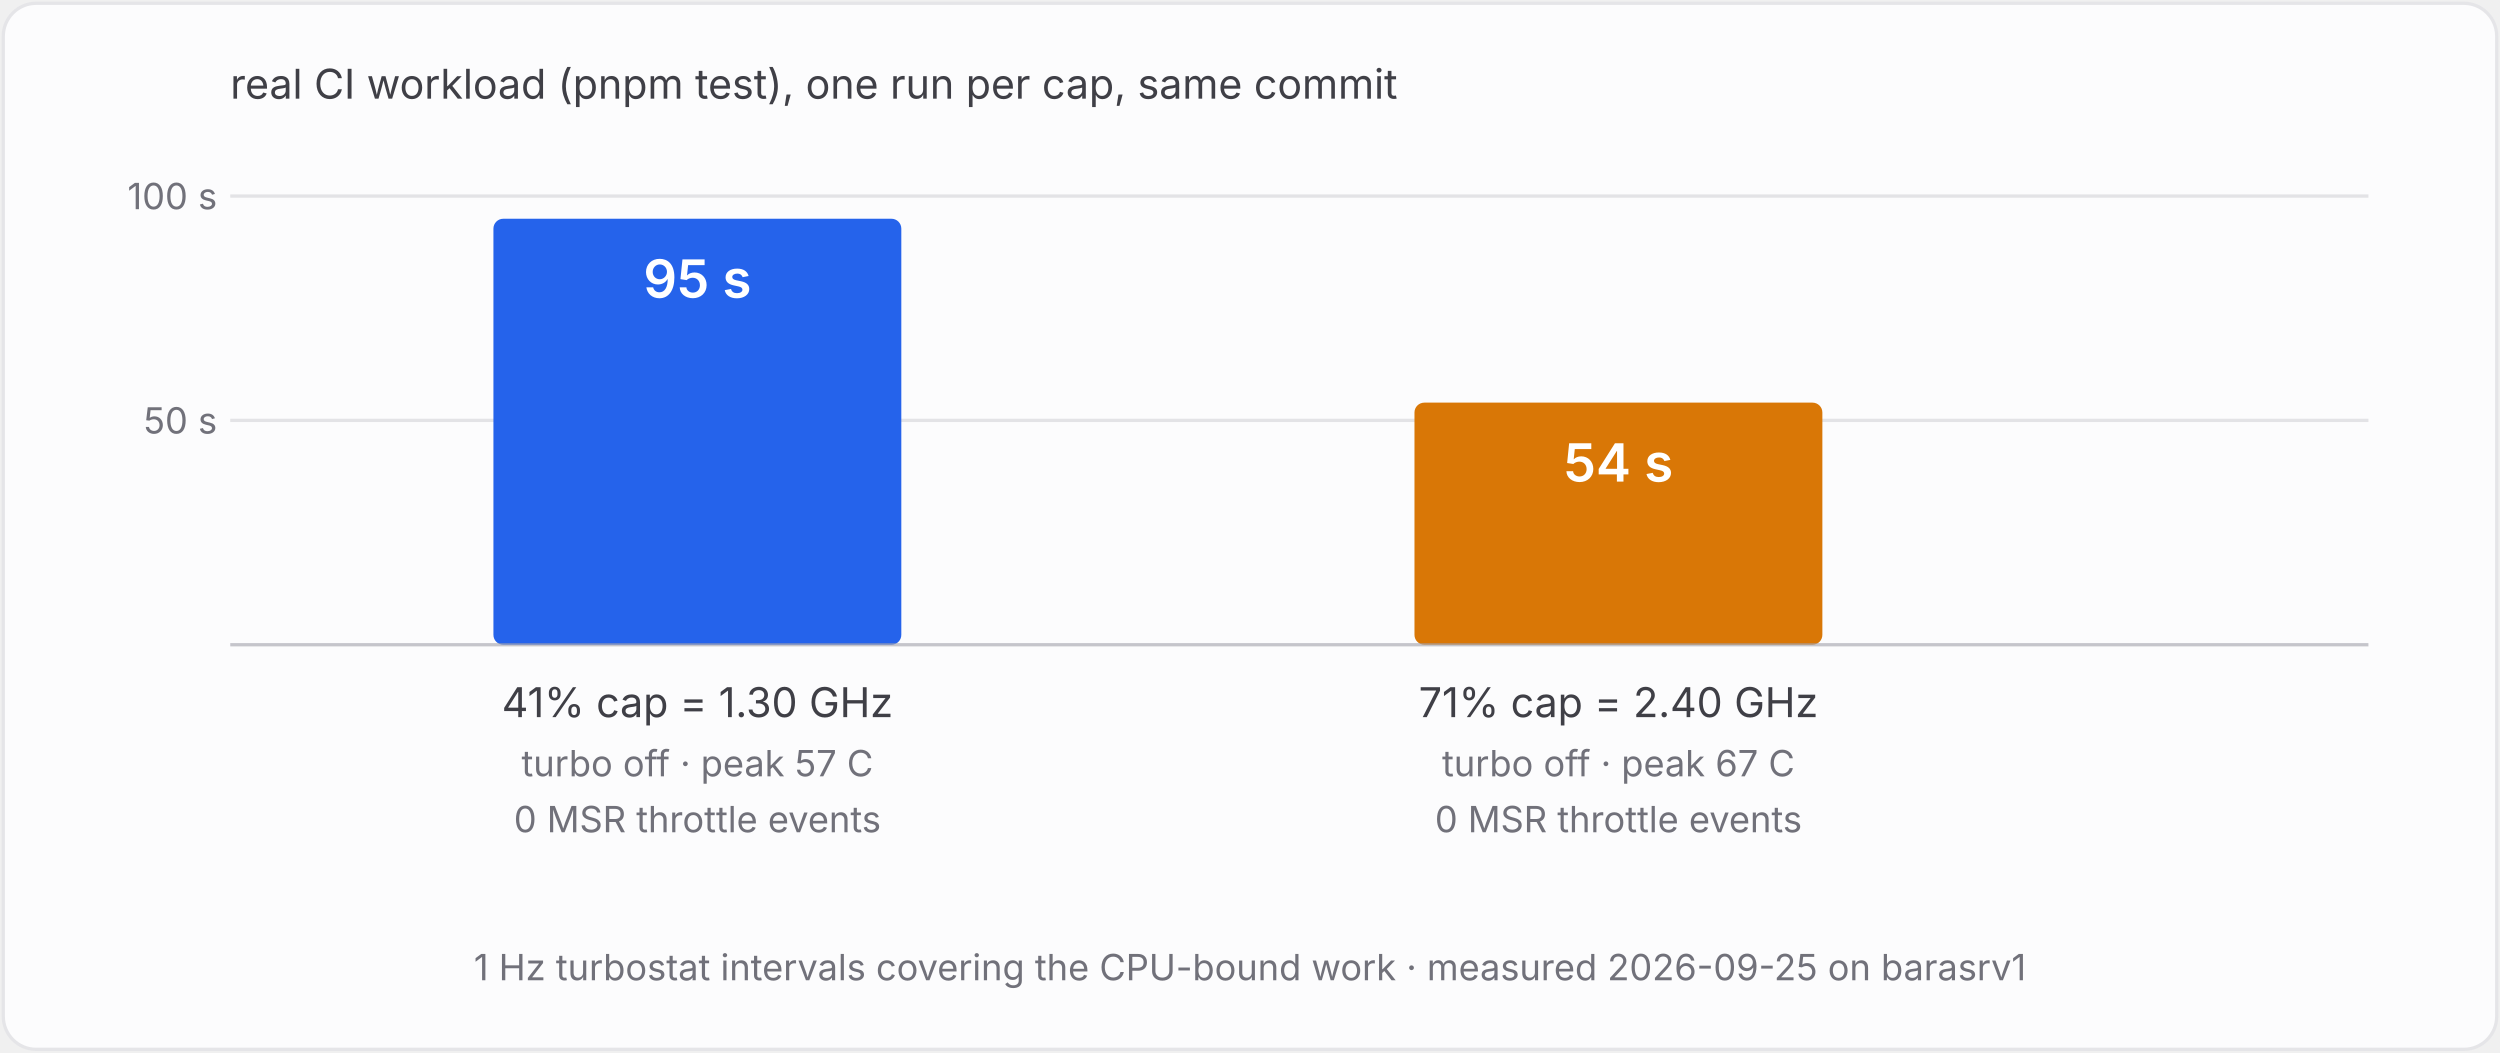
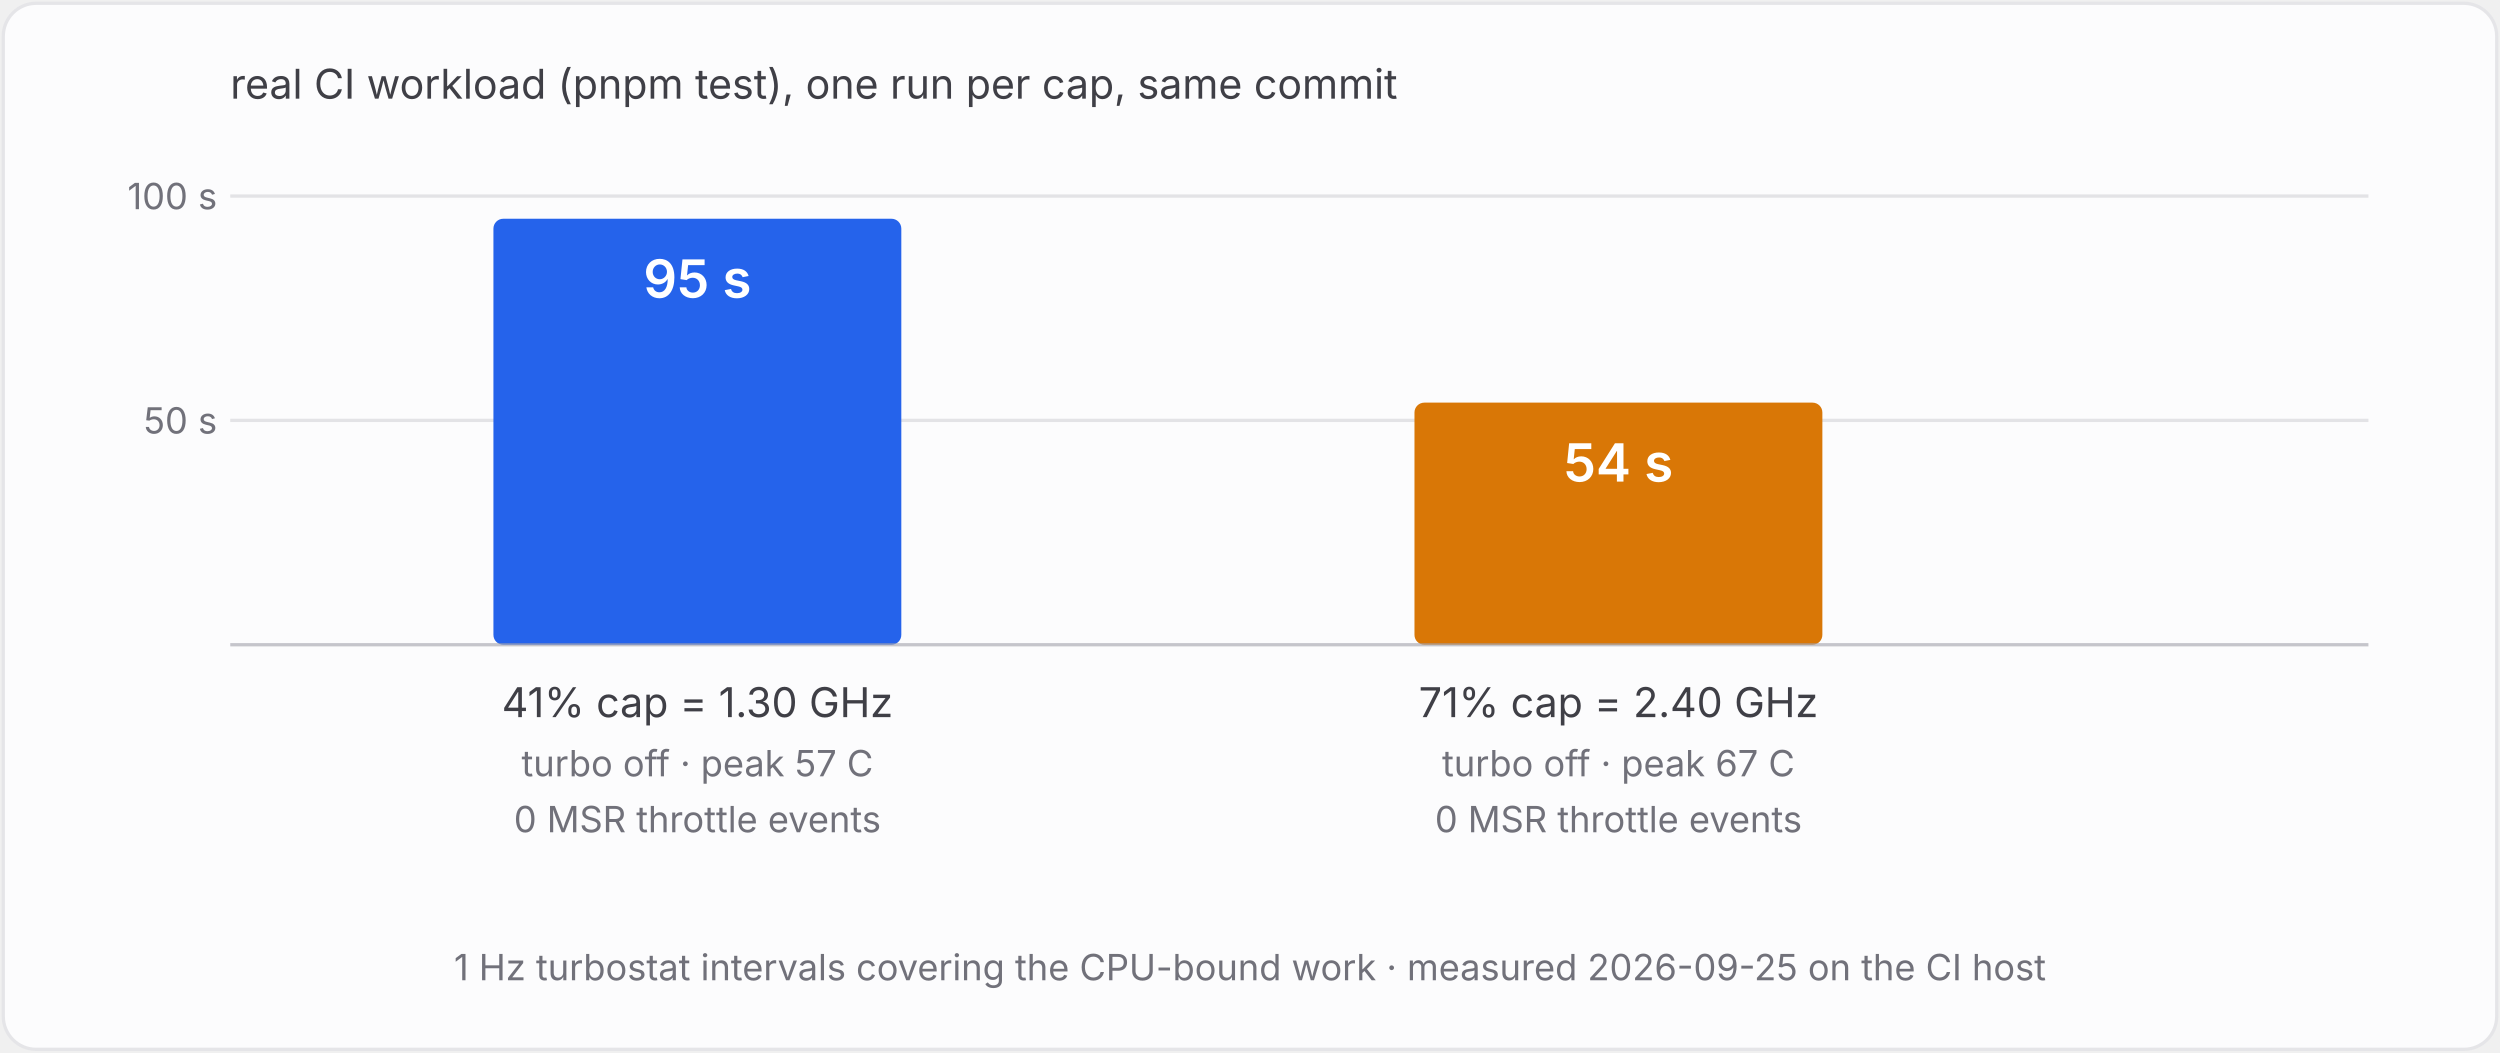
<svg xmlns="http://www.w3.org/2000/svg" viewBox="0 0 760 320" width="760" height="320" role="img" aria-labelledby="ciTitle ciDesc">
  <rect x="1" y="1" width="758" height="318" rx="10" fill="#fcfcfd" stroke="#e5e5e8" stroke-width="1" />
  <text x="70" y="30" font-family="ui-sans-serif, system-ui, -apple-system, Segoe UI, sans-serif" font-size="12.5" fill="#3f3f46">real CI workload (pnpm test), one run per cap, same commit</text>
  <line x1="70" y1="127.8" x2="720" y2="127.8" stroke="#a1a1aa" stroke-opacity="0.28" stroke-width="1" />
  <text x="66" y="131.8" text-anchor="end" font-family="ui-sans-serif, system-ui, -apple-system, Segoe UI, sans-serif" font-size="11" fill="#71717a">50 s</text>
  <line x1="70" y1="59.6" x2="720" y2="59.6" stroke="#a1a1aa" stroke-opacity="0.28" stroke-width="1" />
  <text x="66" y="63.6" text-anchor="end" font-family="ui-sans-serif, system-ui, -apple-system, Segoe UI, sans-serif" font-size="11" fill="#71717a">100 s</text>
  <rect x="150" y="66.5" width="124" height="129.5" rx="3" fill="#2563eb" />
  <text x="212" y="90.5" text-anchor="middle" font-family="ui-sans-serif, system-ui, -apple-system, Segoe UI, sans-serif" font-size="16" font-weight="600" fill="#ffffff">95 s</text>
  <text x="212" y="218" text-anchor="middle" font-family="ui-sans-serif, system-ui, -apple-system, Segoe UI, sans-serif" font-size="12.5" fill="#3f3f46">41% cap = 1.30 GHz</text>
  <text x="212" y="236" text-anchor="middle" font-family="ui-sans-serif, system-ui, -apple-system, Segoe UI, sans-serif" font-size="11" fill="#71717a">turbo off · peak 57 C</text>
  <text x="212" y="253" text-anchor="middle" font-family="ui-sans-serif, system-ui, -apple-system, Segoe UI, sans-serif" font-size="11" fill="#71717a">0 MSR throttle events</text>
  <rect x="430" y="122.4" width="124" height="73.6" rx="3" fill="#d97706" />
  <text x="492" y="146.4" text-anchor="middle" font-family="ui-sans-serif, system-ui, -apple-system, Segoe UI, sans-serif" font-size="16" font-weight="600" fill="#ffffff">54 s</text>
  <text x="492" y="218" text-anchor="middle" font-family="ui-sans-serif, system-ui, -apple-system, Segoe UI, sans-serif" font-size="12.5" fill="#3f3f46">71% cap = 2.40 GHz</text>
  <text x="492" y="236" text-anchor="middle" font-family="ui-sans-serif, system-ui, -apple-system, Segoe UI, sans-serif" font-size="11" fill="#71717a">turbo off · peak 67 C</text>
  <text x="492" y="253" text-anchor="middle" font-family="ui-sans-serif, system-ui, -apple-system, Segoe UI, sans-serif" font-size="11" fill="#71717a">0 MSR throttle events</text>
  <line x1="70" y1="196" x2="720" y2="196" stroke="#a1a1aa" stroke-opacity="0.6" stroke-width="1" />
-   <text x="380" y="298" text-anchor="middle" font-family="ui-sans-serif, system-ui, -apple-system, Segoe UI, sans-serif" font-size="11" fill="#71717a">1 Hz turbostat intervals covering the CPU-bound work · measured 2026-09-25 on barasrv1</text>
+   <text x="380" y="298" text-anchor="middle" font-family="ui-sans-serif, system-ui, -apple-system, Segoe UI, sans-serif" font-size="11" fill="#71717a">1 Hz turbostat intervals covering the CPU-bound work · measured 2026-09-25 on the CI host</text>
</svg>
